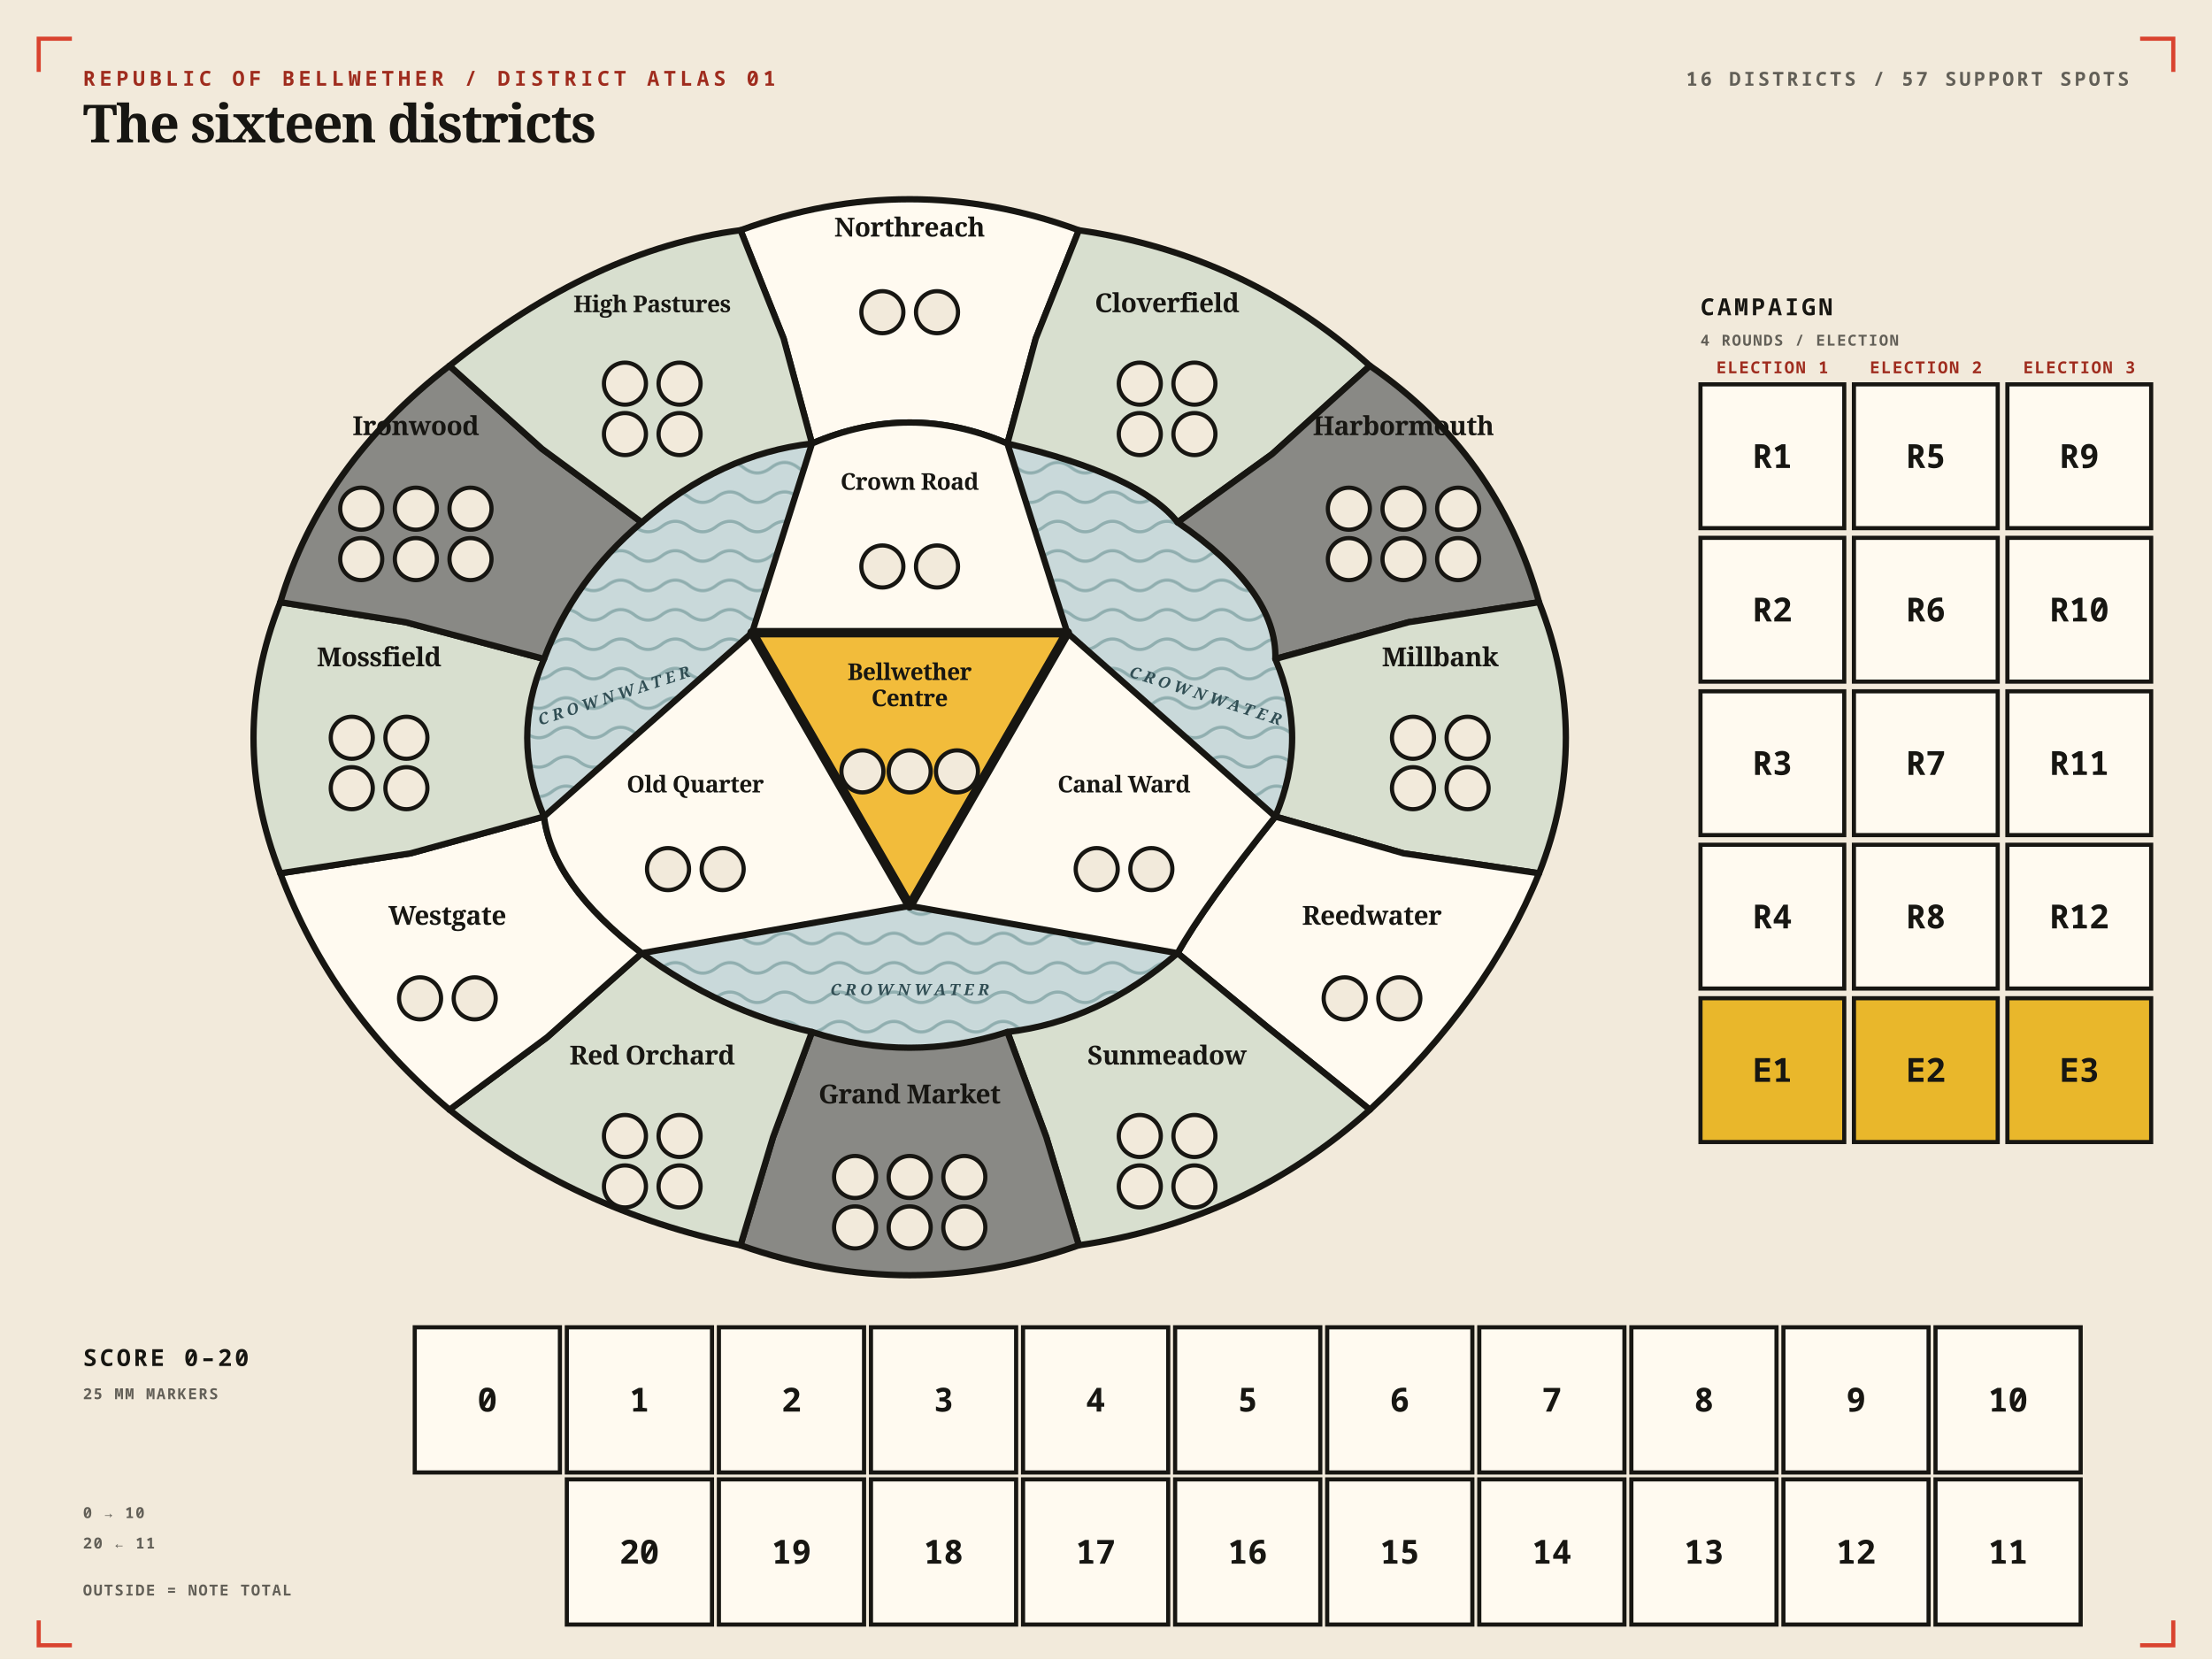
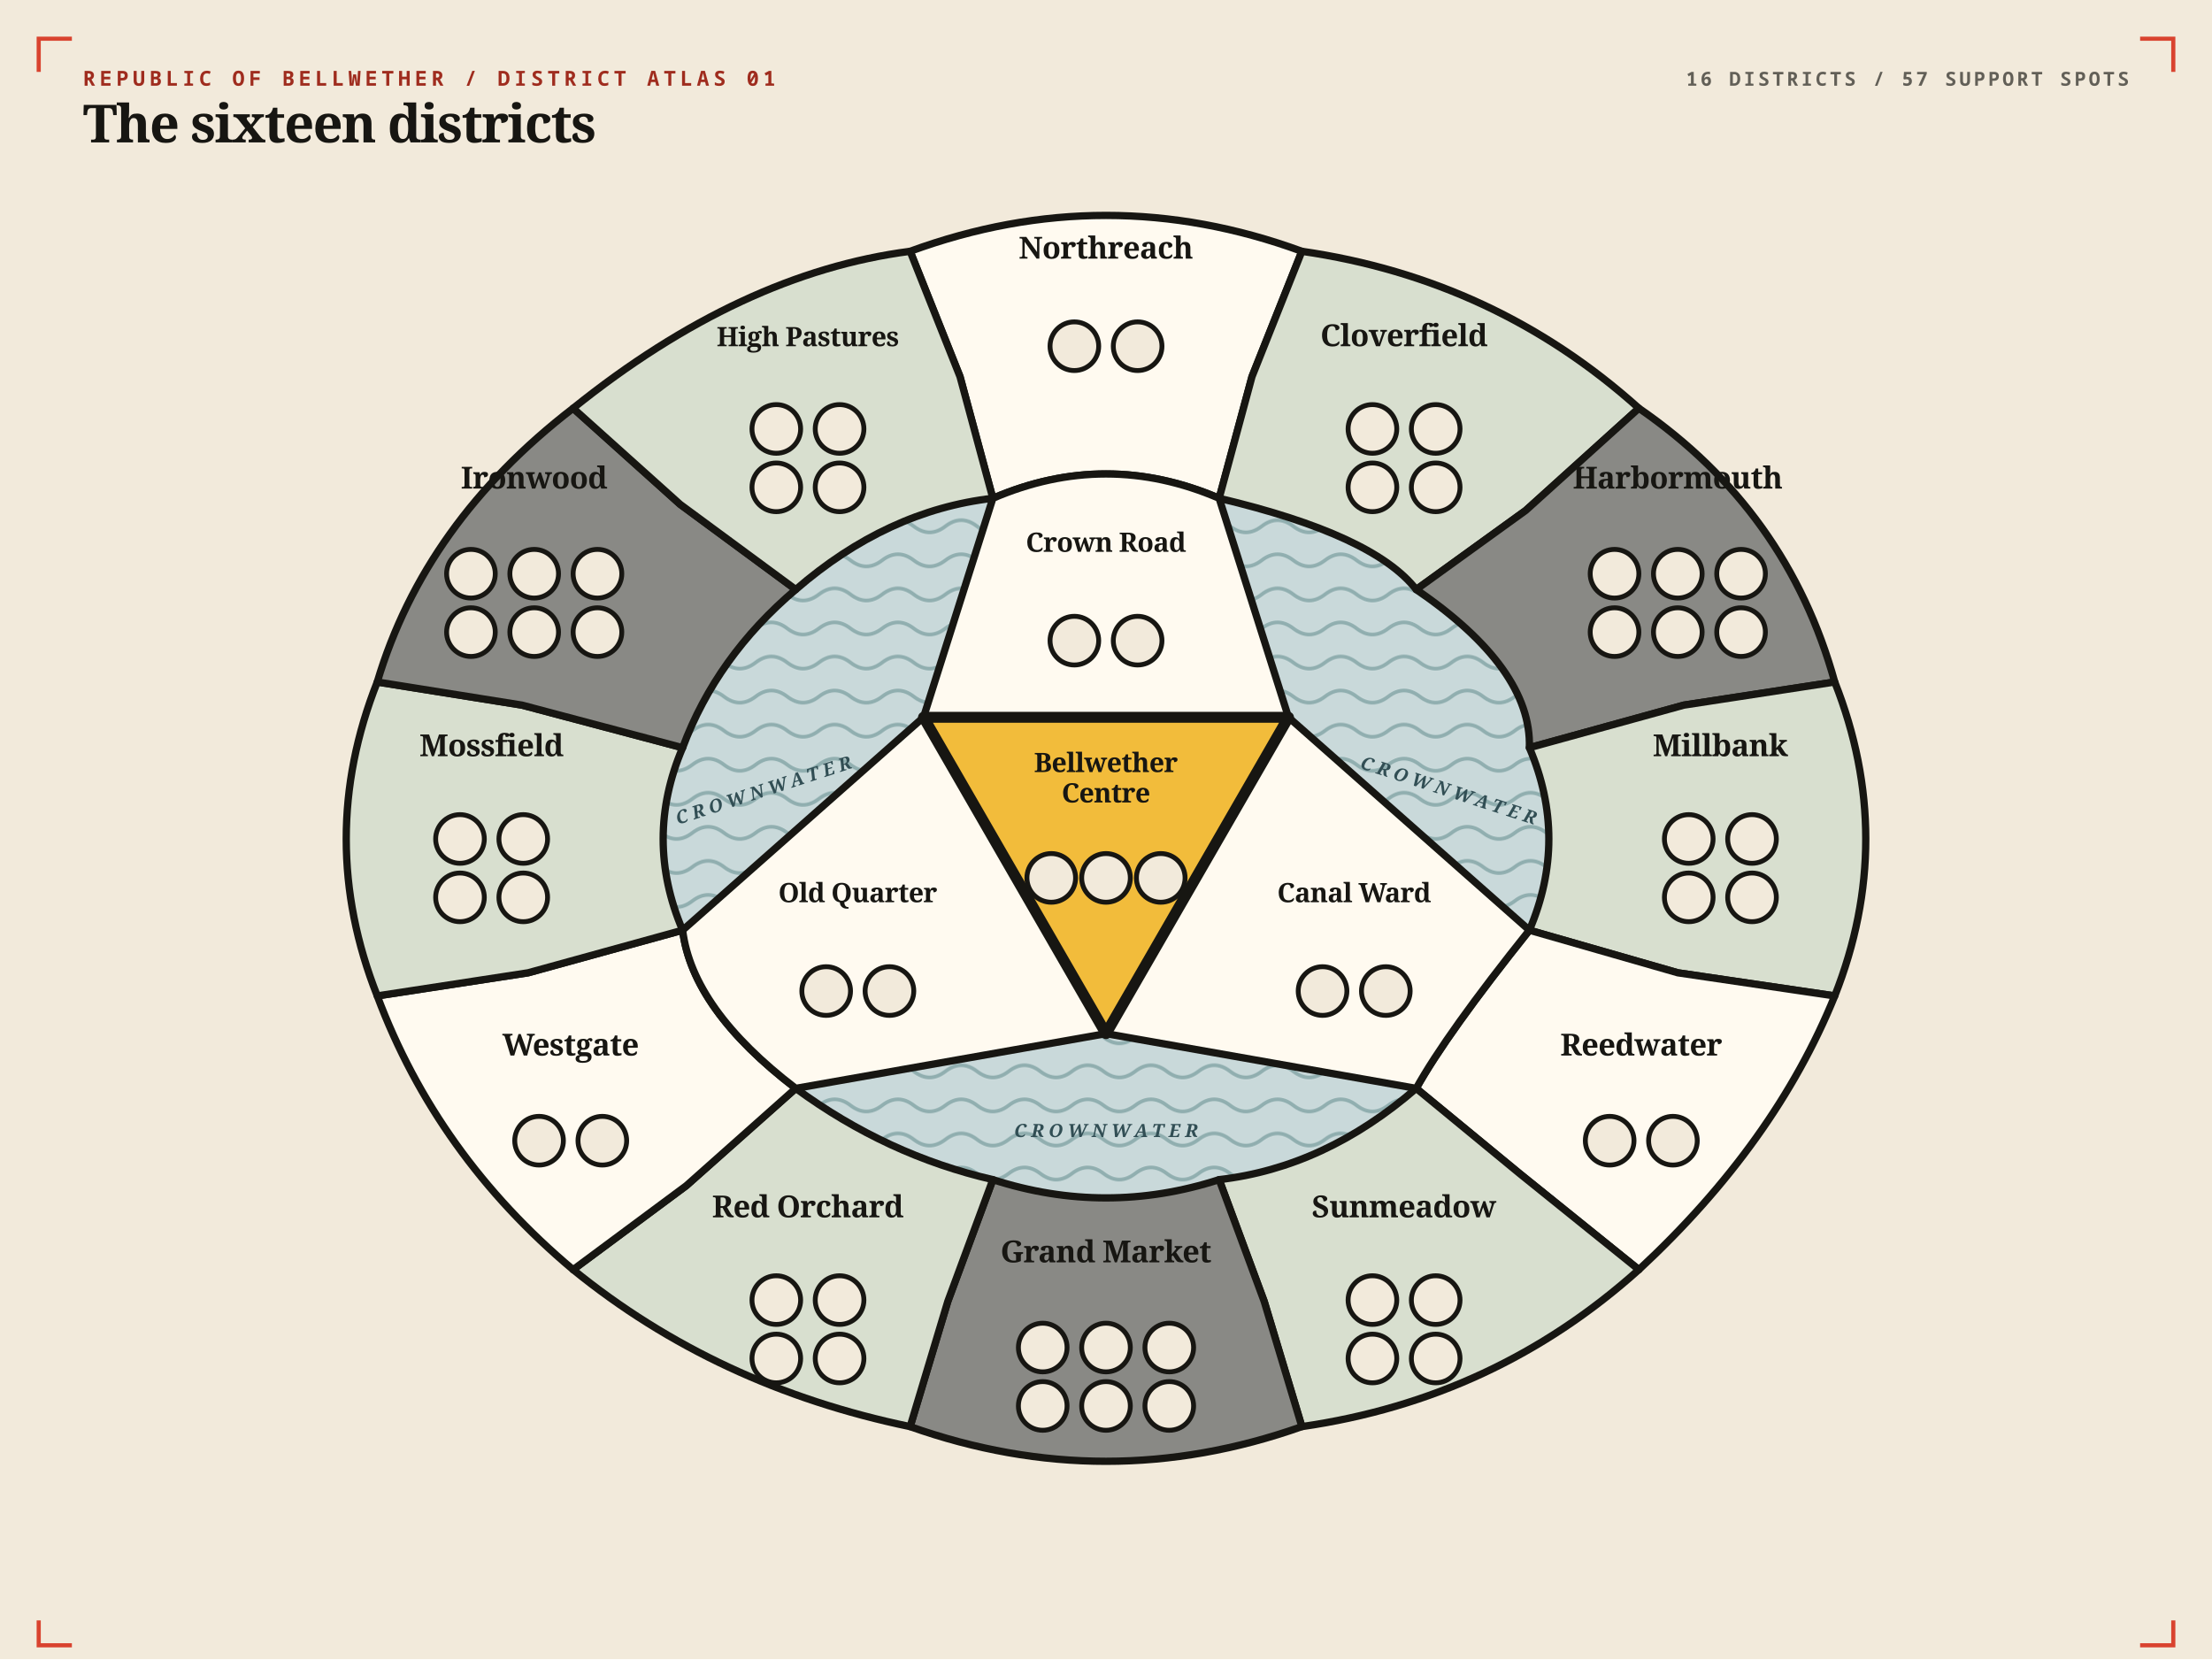
<svg xmlns="http://www.w3.org/2000/svg" width="396mm" height="297mm" viewBox="0 0 1600 1200" role="img" aria-labelledby="title description">
  <defs>
    <pattern id="water" width="52" height="28" patternUnits="userSpaceOnUse">
      <rect width="52" height="28" fill="#c9d9da" />
      <path d="M-8 17Q5 7 18 17T44 17T70 17" fill="none" stroke="#91afb0" stroke-width="3" />
    </pattern>
    <g id="support-spot">
      <circle r="20" fill="#f2eadb" stroke="#171612" stroke-width="4" />
    </g>
  </defs>
  <style>
    .paper { fill: #f2eadb; }
    .district { stroke: #171612; stroke-linejoin: round; stroke-width: 6; }
    .district-two { fill: #fffaf0; }
    .district-four { fill: #d8dfcf; }
    .district-six { fill: #898985; }
    .district-center { fill: #f2bc3b; stroke-width: 9; }
    .region-name { fill: #171612; font: 900 25px "Noto Serif", serif; letter-spacing: -0.4px; text-anchor: middle; }
    .region-name-small { font-size: 22px; }
    .heading { fill: #171612; font: 900 38px "Noto Serif", serif; letter-spacing: -1px; }
    .eyebrow { fill: #9f2c1e; font: 900 15px "Noto Sans Mono", monospace; letter-spacing: 3px; }
    .map-note { fill: #625f57; font: 900 14px "Noto Sans Mono", monospace; letter-spacing: 2px; }
    .water-label { fill: #314e54; font: italic 900 15px "Noto Serif", serif; letter-spacing: 4px; text-anchor: middle; }
    .registration { fill: none; stroke: #d9432f; stroke-width: 3; }
-     .tracker-rail { fill: #fffaf0; stroke: #171612; stroke-width: 3; }
-     .tracker-election { fill: #e9b72b; }
-     .tracker-label { fill: #171612; font: 900 17px "Noto Sans Mono", monospace; letter-spacing: 2px; }
-     .tracker-note { fill: #625f57; font: 900 11px "Noto Sans Mono", monospace; letter-spacing: 1px; }
-     .tracker-value { fill: #171612; font: 900 24px "Noto Sans Mono", monospace; text-anchor: middle; dominant-baseline: middle; }
-     .tracker-cycle { fill: #9f2c1e; font: 900 12px "Noto Sans Mono", monospace; letter-spacing: 1px; text-anchor: middle; }
  </style>
  <rect class="paper" width="1600" height="1200" />
  <path class="registration" d="M28 52V28h24 M1548 28h24v24 M28 1172v18h24 M1548 1190h24v-18" />
  <text class="eyebrow" x="60" y="62">REPUBLIC OF BELLWETHER / DISTRICT ATLAS 01</text>
  <text class="heading" x="60" y="103">The sixteen districts</text>
  <text class="map-note" x="1540" y="62" text-anchor="end">16 DISTRICTS / 57 SUPPORT SPOTS</text>
-   <g class="map-art" transform="translate(50 70) scale(.76)">
+   <g class="map-art" transform="translate(96 70) scale(.88)">
    <ellipse cx="800" cy="610" rx="375" ry="305" fill="url(#water)" stroke="#171612" stroke-width="5" />
    <g aria-label="Outer ring districts">
      <path class="district district-two" aria-label="Northreach district, capacity 2" d="M639 127Q800 68 961 127L920 230L893 330Q800 290 707 330L680 230Z" />
      <path class="district district-four" aria-label="Cloverfield district, capacity 4" d="M961 127Q1120 150 1238 256L1145 340L1055 405Q1020 360 893 330L920 230Z" />
      <path class="district district-six" aria-label="Harbormouth district, capacity 6" d="M1238 256Q1360 340 1399 481L1275 500L1148 535Q1150 470 1055 405L1145 340Z" />
      <path class="district district-four" aria-label="Millbank district, capacity 4" d="M1399 481Q1450 610 1399 739L1270 720L1148 685Q1180 610 1148 535L1275 500Z" />
      <path class="district district-two" aria-label="Reedwater district, capacity 2" d="M1399 739Q1350 860 1238 964L1140 885L1055 815Q1080 770 1148 685L1270 720Z" />
      <path class="district district-four" aria-label="Sunmeadow district, capacity 4" d="M1238 964Q1120 1070 961 1093L930 990L893 890Q980 880 1055 815L1140 885Z" />
      <path class="district district-six" aria-label="Grand Market district, capacity 6" d="M961 1093Q800 1150 639 1093L670 990L707 890Q800 920 893 890L930 990Z" />
      <path class="district district-four" aria-label="Red Orchard district, capacity 4" d="M639 1093Q480 1060 362 964L455 895L545 815Q620 870 707 890L670 990Z" />
      <path class="district district-two" aria-label="Westgate district, capacity 2" d="M362 964Q250 870 201 739L325 720L452 685Q460 750 545 815L455 895Z" />
      <path class="district district-four" aria-label="Mossfield district, capacity 4" d="M201 739Q150 610 201 481L320 500L452 535Q420 610 452 685L325 720Z" />
      <path class="district district-six" aria-label="Ironwood district, capacity 6" d="M201 481Q240 350 362 256L450 335L545 405Q480 460 452 535L320 500Z" />
      <path class="district district-four" aria-label="High Pastures district, capacity 4" d="M362 256Q500 145 639 127L680 230L707 330Q620 340 545 405L450 335Z" />
    </g>
    <g aria-label="Inner cross districts">
      <path class="district district-two" aria-label="Crown Road district, capacity 2" d="M707 330Q800 290 893 330L950 510H650Z" />
      <path class="district district-two" aria-label="Canal Ward district, capacity 2" d="M1148 685Q1080 770 1055 815L800 770L950 510Z" />
      <path class="district district-two" aria-label="Old Quarter district, capacity 2" d="M545 815Q460 750 452 685L650 510L800 770Z" />
      <path class="district district-center" aria-label="Bellwether Centre district, capacity 3" d="M650 510H950L800 770Z" />
    </g>
    <g aria-hidden="true">
      <text class="water-label" x="1080" y="575" transform="rotate(18 1080 575)">CROWNWATER</text>
      <text class="water-label" x="520" y="575" transform="rotate(-18 520 575)">CROWNWATER</text>
      <text class="water-label" x="800" y="855">CROWNWATER</text>
    </g>
    <g aria-label="District labels and Support spots">
      <g aria-label="Northreach, 2 Support spots">
        <text class="region-name" x="800" y="133">Northreach</text>
        <use href="#support-spot" x="774" y="205" />
        <use href="#support-spot" x="826" y="205" />
      </g>
      <g aria-label="Cloverfield, 4 Support spots">
        <text class="region-name" x="1045" y="205">Cloverfield</text>
        <use href="#support-spot" x="1019" y="273" />
        <use href="#support-spot" x="1071" y="273" />
        <use href="#support-spot" x="1019" y="321" />
        <use href="#support-spot" x="1071" y="321" />
      </g>
      <g aria-label="Harbormouth, 6 Support spots">
        <text class="region-name" x="1270" y="322">Harbormouth</text>
        <use href="#support-spot" x="1218" y="392" />
        <use href="#support-spot" x="1270" y="392" />
        <use href="#support-spot" x="1322" y="392" />
        <use href="#support-spot" x="1218" y="440" />
        <use href="#support-spot" x="1270" y="440" />
        <use href="#support-spot" x="1322" y="440" />
      </g>
      <g aria-label="Millbank, 4 Support spots">
        <text class="region-name" x="1305" y="542">Millbank</text>
        <use href="#support-spot" x="1279" y="610" />
        <use href="#support-spot" x="1331" y="610" />
        <use href="#support-spot" x="1279" y="658" />
        <use href="#support-spot" x="1331" y="658" />
      </g>
      <g aria-label="Reedwater, 2 Support spots">
        <text class="region-name" x="1240" y="788">Reedwater</text>
        <use href="#support-spot" x="1214" y="858" />
        <use href="#support-spot" x="1266" y="858" />
      </g>
      <g aria-label="Sunmeadow, 4 Support spots">
        <text class="region-name" x="1045" y="921">Sunmeadow</text>
        <use href="#support-spot" x="1019" y="989" />
        <use href="#support-spot" x="1071" y="989" />
        <use href="#support-spot" x="1019" y="1037" />
        <use href="#support-spot" x="1071" y="1037" />
      </g>
      <g aria-label="Grand Market, 6 Support spots">
        <text class="region-name" x="800" y="958">Grand Market</text>
        <use href="#support-spot" x="748" y="1028" />
        <use href="#support-spot" x="800" y="1028" />
        <use href="#support-spot" x="852" y="1028" />
        <use href="#support-spot" x="748" y="1076" />
        <use href="#support-spot" x="800" y="1076" />
        <use href="#support-spot" x="852" y="1076" />
      </g>
      <g aria-label="Red Orchard, 4 Support spots">
        <text class="region-name" x="555" y="921">Red Orchard</text>
        <use href="#support-spot" x="529" y="989" />
        <use href="#support-spot" x="581" y="989" />
        <use href="#support-spot" x="529" y="1037" />
        <use href="#support-spot" x="581" y="1037" />
      </g>
      <g aria-label="Westgate, 2 Support spots">
        <text class="region-name" x="360" y="788">Westgate</text>
        <use href="#support-spot" x="334" y="858" />
        <use href="#support-spot" x="386" y="858" />
      </g>
      <g aria-label="Mossfield, 4 Support spots">
        <text class="region-name" x="295" y="542">Mossfield</text>
        <use href="#support-spot" x="269" y="610" />
        <use href="#support-spot" x="321" y="610" />
        <use href="#support-spot" x="269" y="658" />
        <use href="#support-spot" x="321" y="658" />
      </g>
      <g aria-label="Ironwood, 6 Support spots">
        <text class="region-name" x="330" y="322">Ironwood</text>
        <use href="#support-spot" x="278" y="392" />
        <use href="#support-spot" x="330" y="392" />
        <use href="#support-spot" x="382" y="392" />
        <use href="#support-spot" x="278" y="440" />
        <use href="#support-spot" x="330" y="440" />
        <use href="#support-spot" x="382" y="440" />
      </g>
      <g aria-label="High Pastures, 4 Support spots">
        <text class="region-name region-name-small" x="555" y="205">High Pastures</text>
        <use href="#support-spot" x="529" y="273" />
        <use href="#support-spot" x="581" y="273" />
        <use href="#support-spot" x="529" y="321" />
        <use href="#support-spot" x="581" y="321" />
      </g>
      <g aria-label="Crown Road, 2 Support spots">
        <text class="region-name region-name-small" x="800" y="374">Crown Road</text>
        <use href="#support-spot" x="774" y="447" />
        <use href="#support-spot" x="826" y="447" />
      </g>
      <g aria-label="Canal Ward, 2 Support spots">
        <text class="region-name region-name-small" x="1004" y="662">Canal Ward</text>
        <use href="#support-spot" x="978" y="735" />
        <use href="#support-spot" x="1030" y="735" />
      </g>
      <g aria-label="Old Quarter, 2 Support spots">
        <text class="region-name region-name-small" x="596" y="662">Old Quarter</text>
        <use href="#support-spot" x="570" y="735" />
        <use href="#support-spot" x="622" y="735" />
      </g>
      <g aria-label="Bellwether Centre, 3 Support spots">
        <text class="region-name region-name-small" x="800" y="555">Bellwether</text>
        <text class="region-name region-name-small" x="800" y="580">Centre</text>
        <use href="#support-spot" x="755" y="642" />
        <use href="#support-spot" x="800" y="642" />
        <use href="#support-spot" x="845" y="642" />
      </g>
    </g>
  </g>
-   <g aria-label="Campaign tracker in three columns: four rounds then Election Day in each column">
-     <text class="tracker-label" x="1230" y="228">CAMPAIGN</text>
-     <text class="tracker-note" x="1230" y="250">4 ROUNDS / ELECTION</text>
-     <g transform="translate(1230 278)">
-       <text class="tracker-cycle" x="52" y="-8">ELECTION 1</text>
-       <text class="tracker-cycle" x="163" y="-8">ELECTION 2</text>
-       <text class="tracker-cycle" x="274" y="-8">ELECTION 3</text>
-       <g>
-         <rect class="tracker-rail" width="104" height="104" />
-         <text class="tracker-value" x="52" y="52">R1</text>
-       </g>
-       <g transform="translate(0 111)">
-         <rect class="tracker-rail" width="104" height="104" />
-         <text class="tracker-value" x="52" y="52">R2</text>
-       </g>
-       <g transform="translate(0 222)">
-         <rect class="tracker-rail" width="104" height="104" />
-         <text class="tracker-value" x="52" y="52">R3</text>
-       </g>
-       <g transform="translate(0 333)">
-         <rect class="tracker-rail" width="104" height="104" />
-         <text class="tracker-value" x="52" y="52">R4</text>
-       </g>
-       <g transform="translate(0 444)">
-         <rect class="tracker-rail tracker-election" width="104" height="104" />
-         <text class="tracker-value" x="52" y="52">E1</text>
-       </g>
-       <g transform="translate(111)">
-         <rect class="tracker-rail" width="104" height="104" />
-         <text class="tracker-value" x="52" y="52">R5</text>
-       </g>
-       <g transform="translate(111 111)">
-         <rect class="tracker-rail" width="104" height="104" />
-         <text class="tracker-value" x="52" y="52">R6</text>
-       </g>
-       <g transform="translate(111 222)">
-         <rect class="tracker-rail" width="104" height="104" />
-         <text class="tracker-value" x="52" y="52">R7</text>
-       </g>
-       <g transform="translate(111 333)">
-         <rect class="tracker-rail" width="104" height="104" />
-         <text class="tracker-value" x="52" y="52">R8</text>
-       </g>
-       <g transform="translate(111 444)">
-         <rect class="tracker-rail tracker-election" width="104" height="104" />
-         <text class="tracker-value" x="52" y="52">E2</text>
-       </g>
-       <g transform="translate(222)">
-         <rect class="tracker-rail" width="104" height="104" />
-         <text class="tracker-value" x="52" y="52">R9</text>
-       </g>
-       <g transform="translate(222 111)">
-         <rect class="tracker-rail" width="104" height="104" />
-         <text class="tracker-value" x="52" y="52">R10</text>
-       </g>
-       <g transform="translate(222 222)">
-         <rect class="tracker-rail" width="104" height="104" />
-         <text class="tracker-value" x="52" y="52">R11</text>
-       </g>
-       <g transform="translate(222 333)">
-         <rect class="tracker-rail" width="104" height="104" />
-         <text class="tracker-value" x="52" y="52">R12</text>
-       </g>
-       <g transform="translate(222 444)">
-         <rect class="tracker-rail tracker-election" width="104" height="104" />
-         <text class="tracker-value" x="52" y="52">E3</text>
-       </g>
-     </g>
-   </g>
-   <g aria-label="Score tracker from 0 through 20 in a two-row snake">
-     <text class="tracker-label" x="60" y="988">SCORE 0–20</text>
-     <text class="tracker-note" x="60" y="1012">25 MM MARKERS</text>
-     <text class="tracker-note" x="60" y="1098">0 → 10</text>
-     <text class="tracker-note" x="60" y="1120">20 ← 11</text>
-     <text class="tracker-note" x="60" y="1154">OUTSIDE = NOTE TOTAL</text>
-     <g transform="translate(300 960)">
-       <g>
-         <rect class="tracker-rail" width="105" height="105" />
-         <text class="tracker-value" x="52.5" y="52.5">0</text>
-       </g>
-       <g transform="translate(110)">
-         <rect class="tracker-rail" width="105" height="105" />
-         <text class="tracker-value" x="52.5" y="52.5">1</text>
-       </g>
-       <g transform="translate(220)">
-         <rect class="tracker-rail" width="105" height="105" />
-         <text class="tracker-value" x="52.5" y="52.5">2</text>
-       </g>
-       <g transform="translate(330)">
-         <rect class="tracker-rail" width="105" height="105" />
-         <text class="tracker-value" x="52.5" y="52.5">3</text>
-       </g>
-       <g transform="translate(440)">
-         <rect class="tracker-rail" width="105" height="105" />
-         <text class="tracker-value" x="52.5" y="52.5">4</text>
-       </g>
-       <g transform="translate(550)">
-         <rect class="tracker-rail" width="105" height="105" />
-         <text class="tracker-value" x="52.5" y="52.5">5</text>
-       </g>
-       <g transform="translate(660)">
-         <rect class="tracker-rail" width="105" height="105" />
-         <text class="tracker-value" x="52.5" y="52.5">6</text>
-       </g>
-       <g transform="translate(770)">
-         <rect class="tracker-rail" width="105" height="105" />
-         <text class="tracker-value" x="52.5" y="52.5">7</text>
-       </g>
-       <g transform="translate(880)">
-         <rect class="tracker-rail" width="105" height="105" />
-         <text class="tracker-value" x="52.5" y="52.5">8</text>
-       </g>
-       <g transform="translate(990)">
-         <rect class="tracker-rail" width="105" height="105" />
-         <text class="tracker-value" x="52.5" y="52.5">9</text>
-       </g>
-       <g transform="translate(1100)">
-         <rect class="tracker-rail" width="105" height="105" />
-         <text class="tracker-value" x="52.5" y="52.5">10</text>
-       </g>
-       <g transform="translate(110 110)">
-         <rect class="tracker-rail" width="105" height="105" />
-         <text class="tracker-value" x="52.5" y="52.5">20</text>
-       </g>
-       <g transform="translate(220 110)">
-         <rect class="tracker-rail" width="105" height="105" />
-         <text class="tracker-value" x="52.5" y="52.5">19</text>
-       </g>
-       <g transform="translate(330 110)">
-         <rect class="tracker-rail" width="105" height="105" />
-         <text class="tracker-value" x="52.5" y="52.5">18</text>
-       </g>
-       <g transform="translate(440 110)">
-         <rect class="tracker-rail" width="105" height="105" />
-         <text class="tracker-value" x="52.5" y="52.5">17</text>
-       </g>
-       <g transform="translate(550 110)">
-         <rect class="tracker-rail" width="105" height="105" />
-         <text class="tracker-value" x="52.5" y="52.5">16</text>
-       </g>
-       <g transform="translate(660 110)">
-         <rect class="tracker-rail" width="105" height="105" />
-         <text class="tracker-value" x="52.5" y="52.5">15</text>
-       </g>
-       <g transform="translate(770 110)">
-         <rect class="tracker-rail" width="105" height="105" />
-         <text class="tracker-value" x="52.5" y="52.5">14</text>
-       </g>
-       <g transform="translate(880 110)">
-         <rect class="tracker-rail" width="105" height="105" />
-         <text class="tracker-value" x="52.5" y="52.5">13</text>
-       </g>
-       <g transform="translate(990 110)">
-         <rect class="tracker-rail" width="105" height="105" />
-         <text class="tracker-value" x="52.5" y="52.5">12</text>
-       </g>
-       <g transform="translate(1100 110)">
-         <rect class="tracker-rail" width="105" height="105" />
-         <text class="tracker-value" x="52.5" y="52.5">11</text>
-       </g>
-     </g>
-   </g>
</svg>
